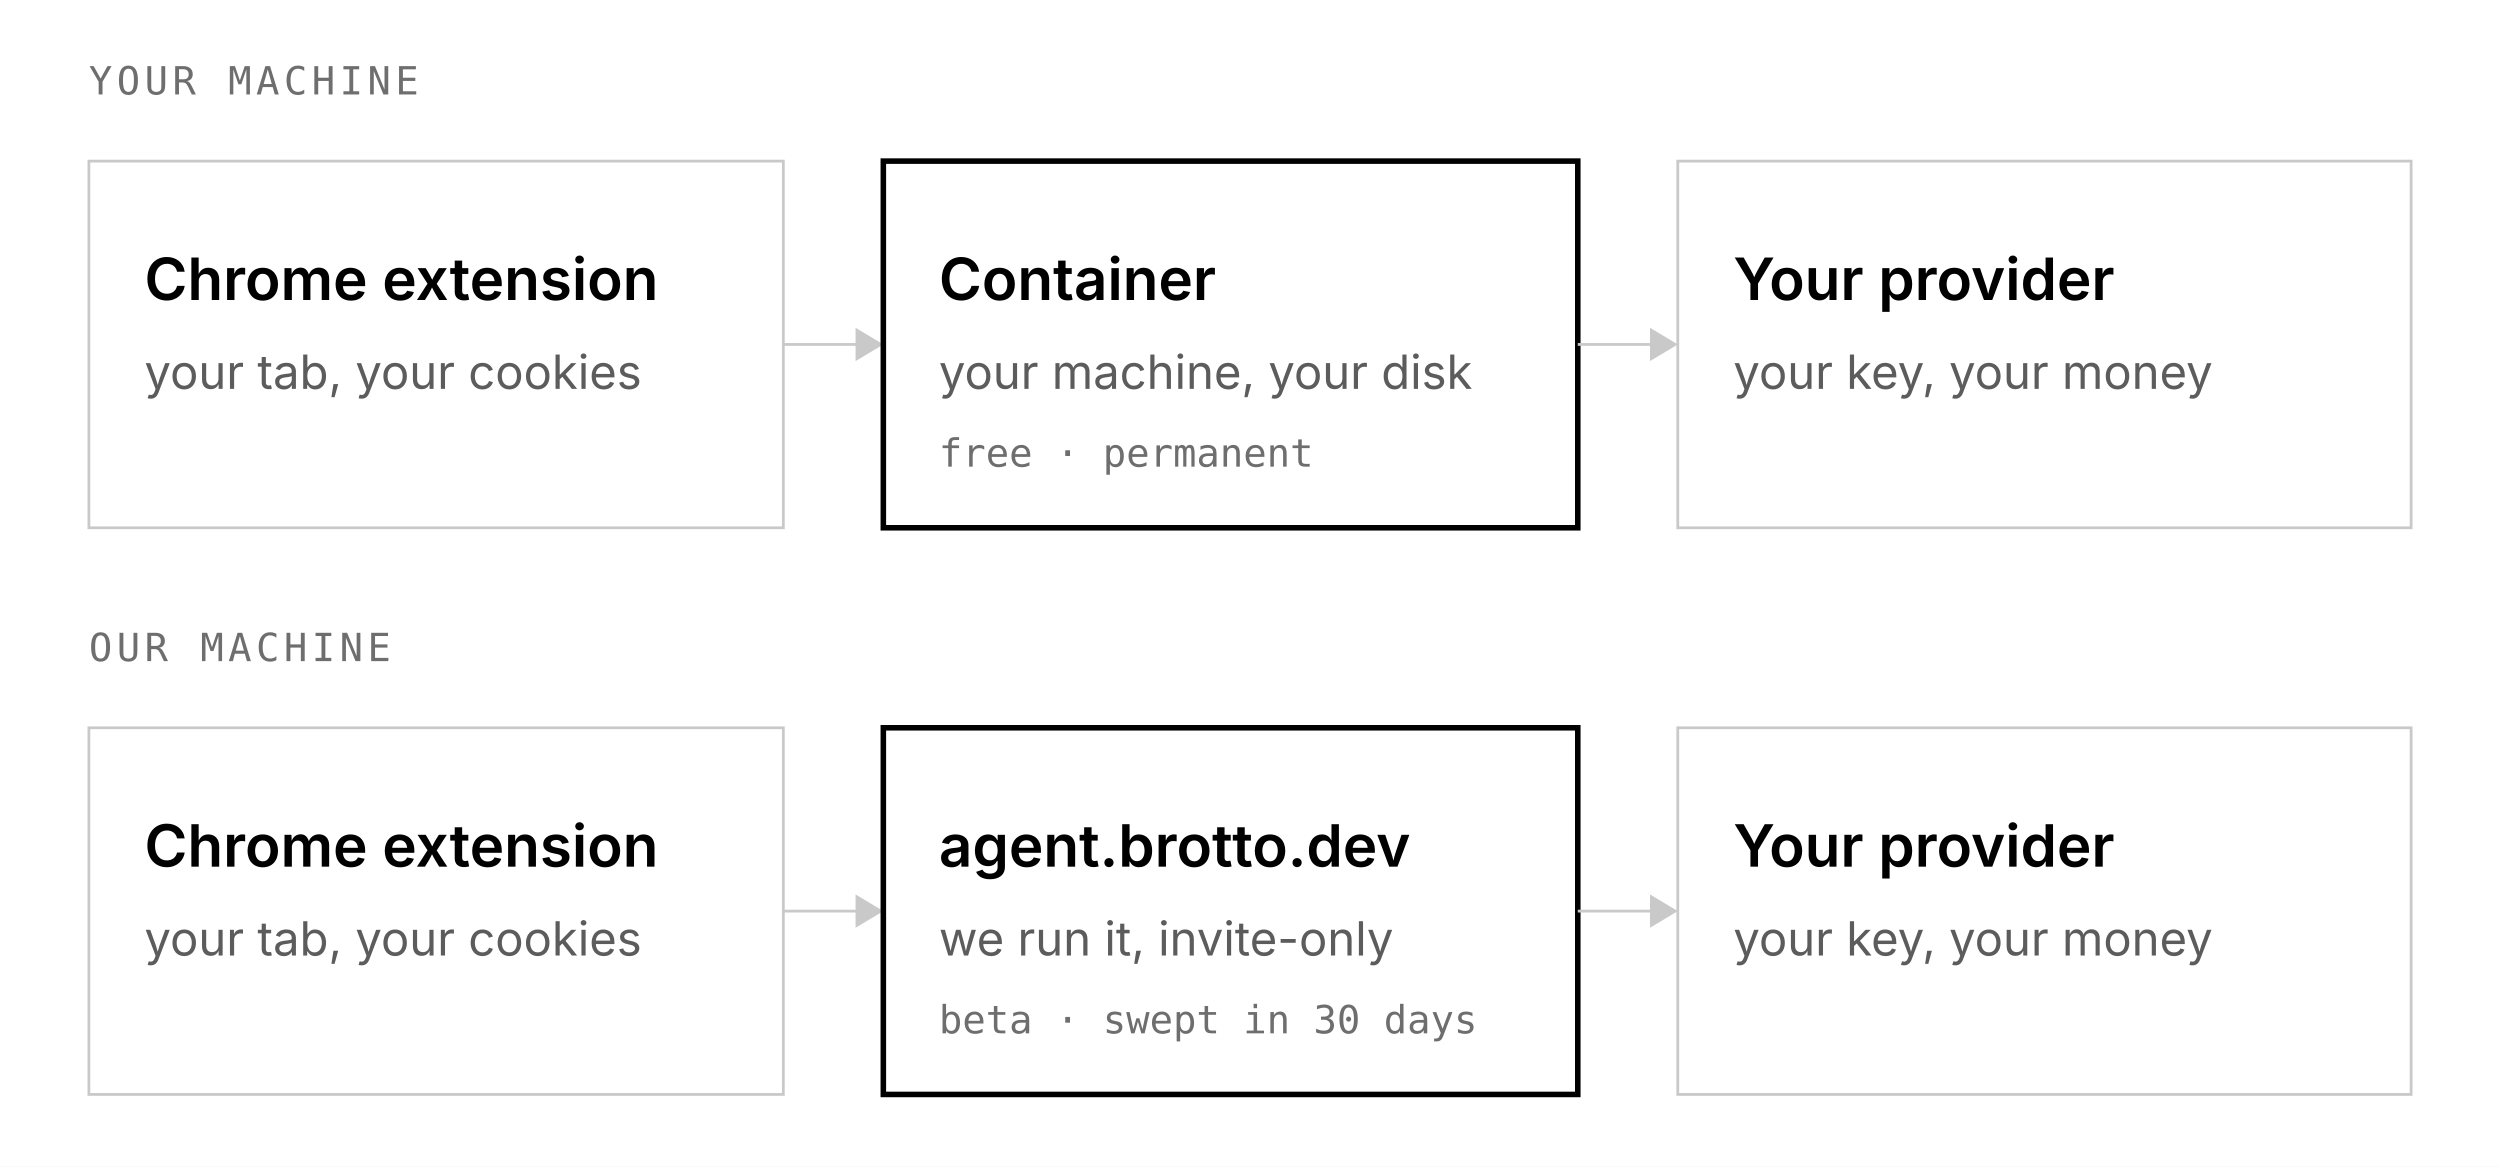
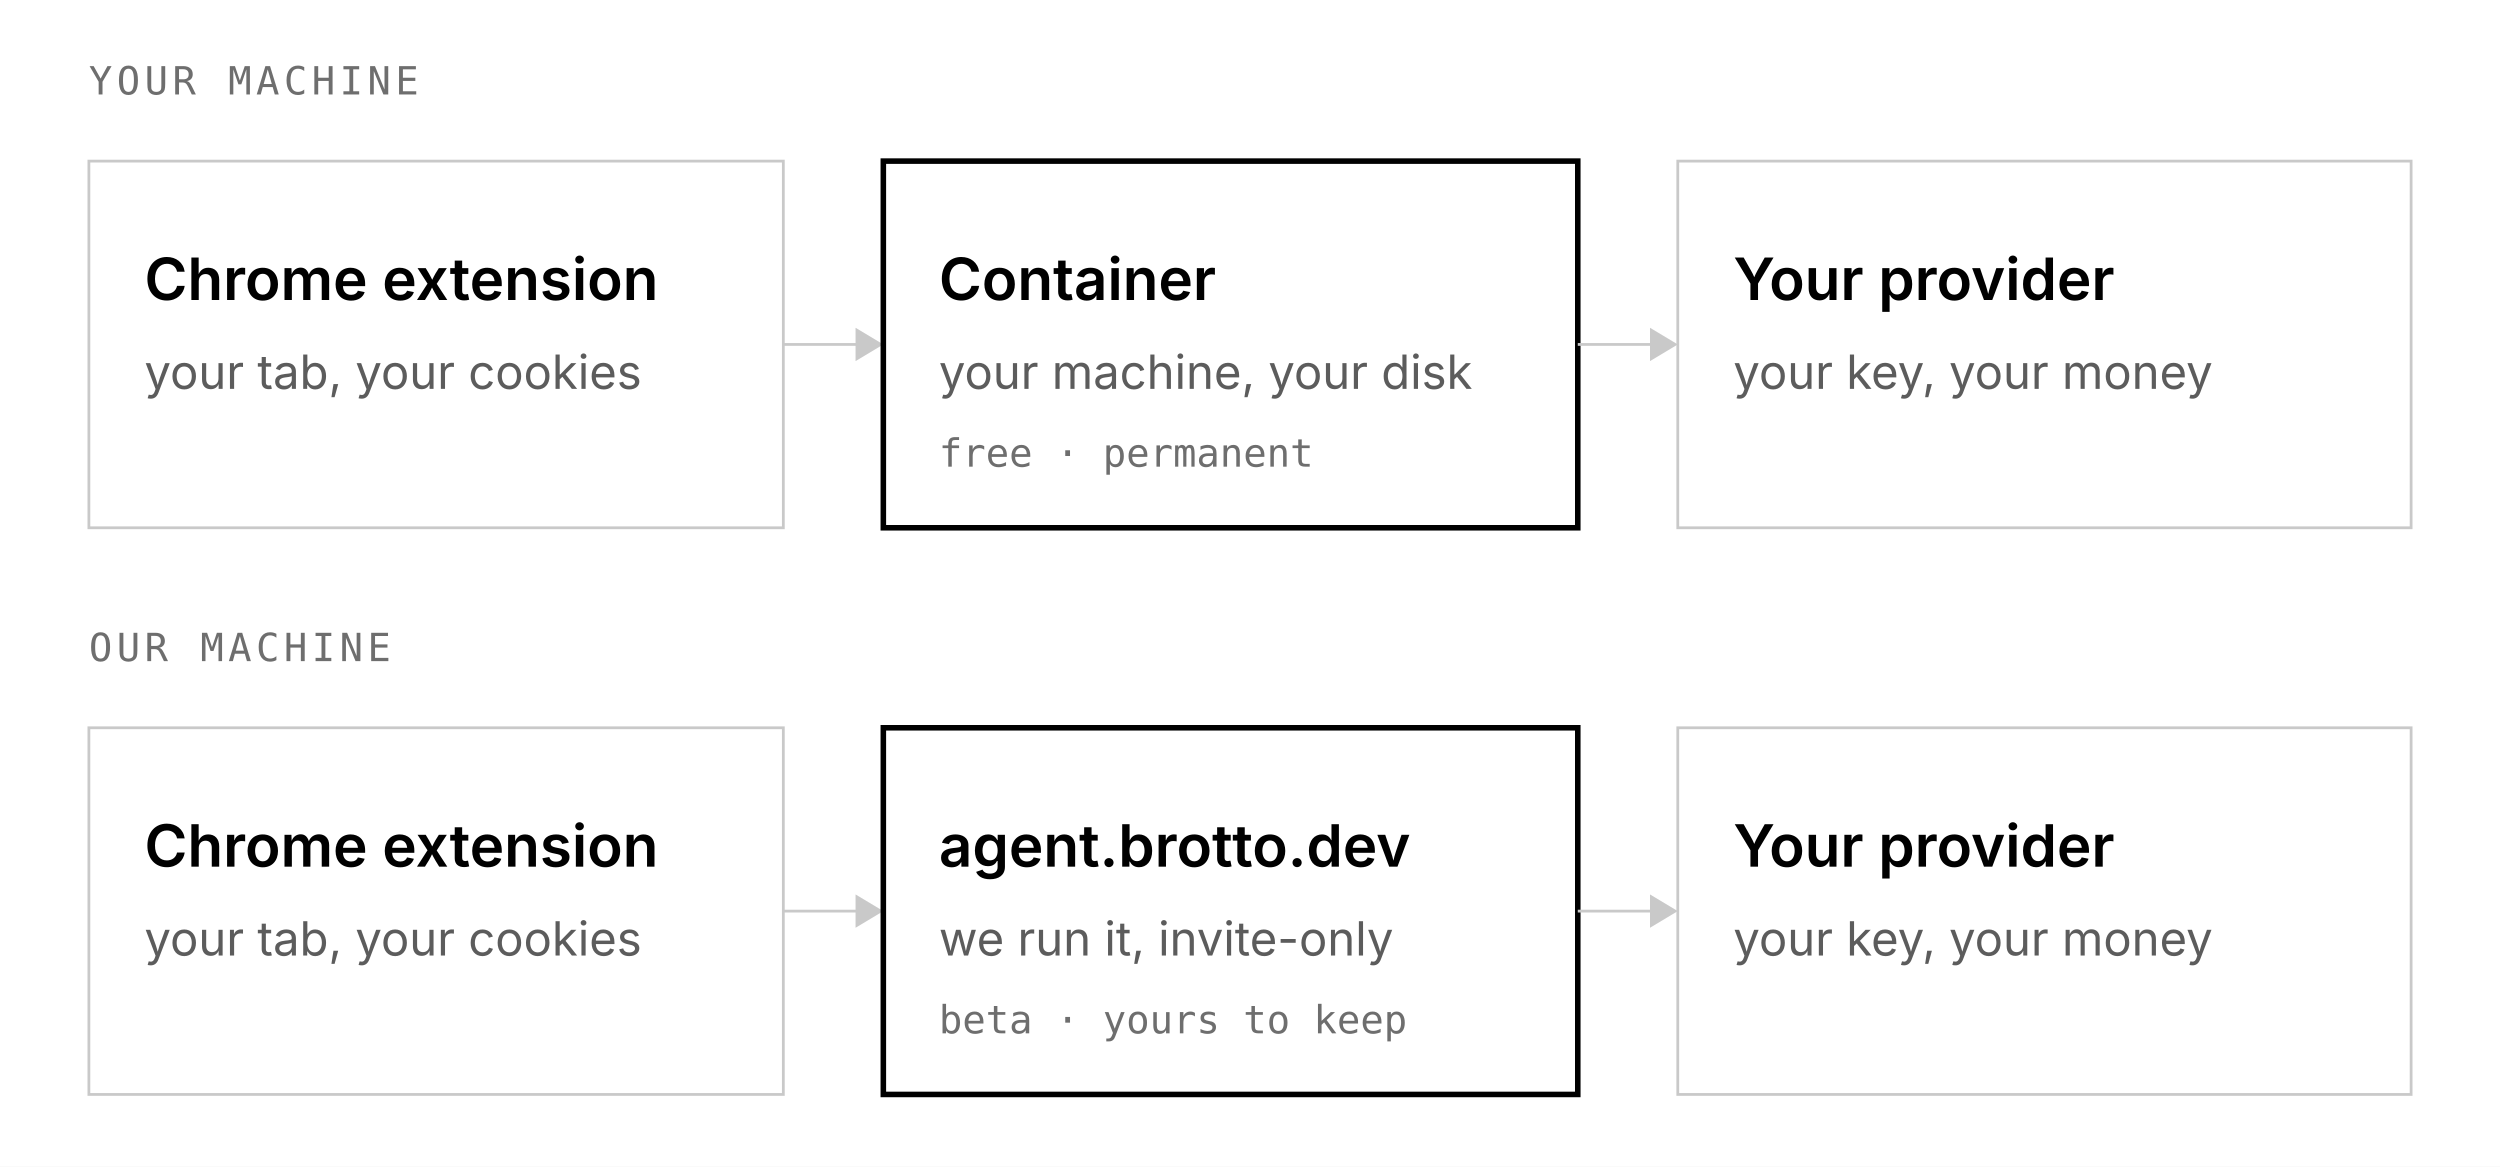
<svg xmlns="http://www.w3.org/2000/svg" viewBox="0 0 900 420" width="900" height="420" role="img" aria-labelledby="forkTitle forkDesc">
  <rect width="900" height="420" fill="#FFFFFF" />
  <g font-family="ui-monospace, Menlo, monospace" font-size="14" letter-spacing="1.6" fill="#6E6E6E">
    <text x="32" y="34">YOUR MACHINE</text>
    <text x="32" y="238">OUR MACHINE</text>
  </g>
  <g>
    <rect x="32" y="58" width="250" height="132" fill="#FFFFFF" stroke="#C9C9C9" />
    <text x="52" y="108" font-family="-apple-system, system-ui, sans-serif" font-size="21" font-weight="600" fill="#000000">Chrome extension</text>
    <text x="52" y="140" font-family="-apple-system, system-ui, sans-serif" font-size="17" fill="#5C5C5C">your tab, your cookies</text>
    <line x1="282" y1="124" x2="312" y2="124" stroke="#C9C9C9" />
    <path d="M318 124 L308 118 L308 130 Z" fill="#C9C9C9" />
    <rect x="318" y="58" width="250" height="132" fill="#FFFFFF" stroke="#000000" stroke-width="2" />
    <text x="338" y="108" font-family="-apple-system, system-ui, sans-serif" font-size="21" font-weight="600" fill="#000000">Container</text>
    <text x="338" y="140" font-family="-apple-system, system-ui, sans-serif" font-size="17" fill="#5C5C5C">your machine, your disk</text>
    <text x="338" y="168" font-family="ui-monospace, Menlo, monospace" font-size="14" fill="#6E6E6E">free · permanent</text>
    <line x1="568" y1="124" x2="598" y2="124" stroke="#C9C9C9" />
    <path d="M604 124 L594 118 L594 130 Z" fill="#C9C9C9" />
    <rect x="604" y="58" width="264" height="132" fill="#FFFFFF" stroke="#C9C9C9" />
    <text x="624" y="108" font-family="-apple-system, system-ui, sans-serif" font-size="21" font-weight="600" fill="#000000">Your provider</text>
    <text x="624" y="140" font-family="-apple-system, system-ui, sans-serif" font-size="17" fill="#5C5C5C">your key, your money</text>
  </g>
  <g>
    <rect x="32" y="262" width="250" height="132" fill="#FFFFFF" stroke="#C9C9C9" />
    <text x="52" y="312" font-family="-apple-system, system-ui, sans-serif" font-size="21" font-weight="600" fill="#000000">Chrome extension</text>
    <text x="52" y="344" font-family="-apple-system, system-ui, sans-serif" font-size="17" fill="#5C5C5C">your tab, your cookies</text>
    <line x1="282" y1="328" x2="312" y2="328" stroke="#C9C9C9" />
    <path d="M318 328 L308 322 L308 334 Z" fill="#C9C9C9" />
    <rect x="318" y="262" width="250" height="132" fill="#FFFFFF" stroke="#000000" stroke-width="2" />
    <text x="338" y="312" font-family="-apple-system, system-ui, sans-serif" font-size="21" font-weight="600" fill="#000000">agent.brotto.dev</text>
    <text x="338" y="344" font-family="-apple-system, system-ui, sans-serif" font-size="17" fill="#5C5C5C">we run it, invite-only</text>
-     <text x="338" y="372" font-family="ui-monospace, Menlo, monospace" font-size="14" fill="#6E6E6E">beta · swept in 30 days</text>
+     <text x="338" y="372" font-family="ui-monospace, Menlo, monospace" font-size="14" fill="#6E6E6E">beta · yours to keep</text>
    <line x1="568" y1="328" x2="598" y2="328" stroke="#C9C9C9" />
    <path d="M604 328 L594 322 L594 334 Z" fill="#C9C9C9" />
    <rect x="604" y="262" width="264" height="132" fill="#FFFFFF" stroke="#C9C9C9" />
    <text x="624" y="312" font-family="-apple-system, system-ui, sans-serif" font-size="21" font-weight="600" fill="#000000">Your provider</text>
    <text x="624" y="344" font-family="-apple-system, system-ui, sans-serif" font-size="17" fill="#5C5C5C">your key, your money</text>
  </g>
</svg>
